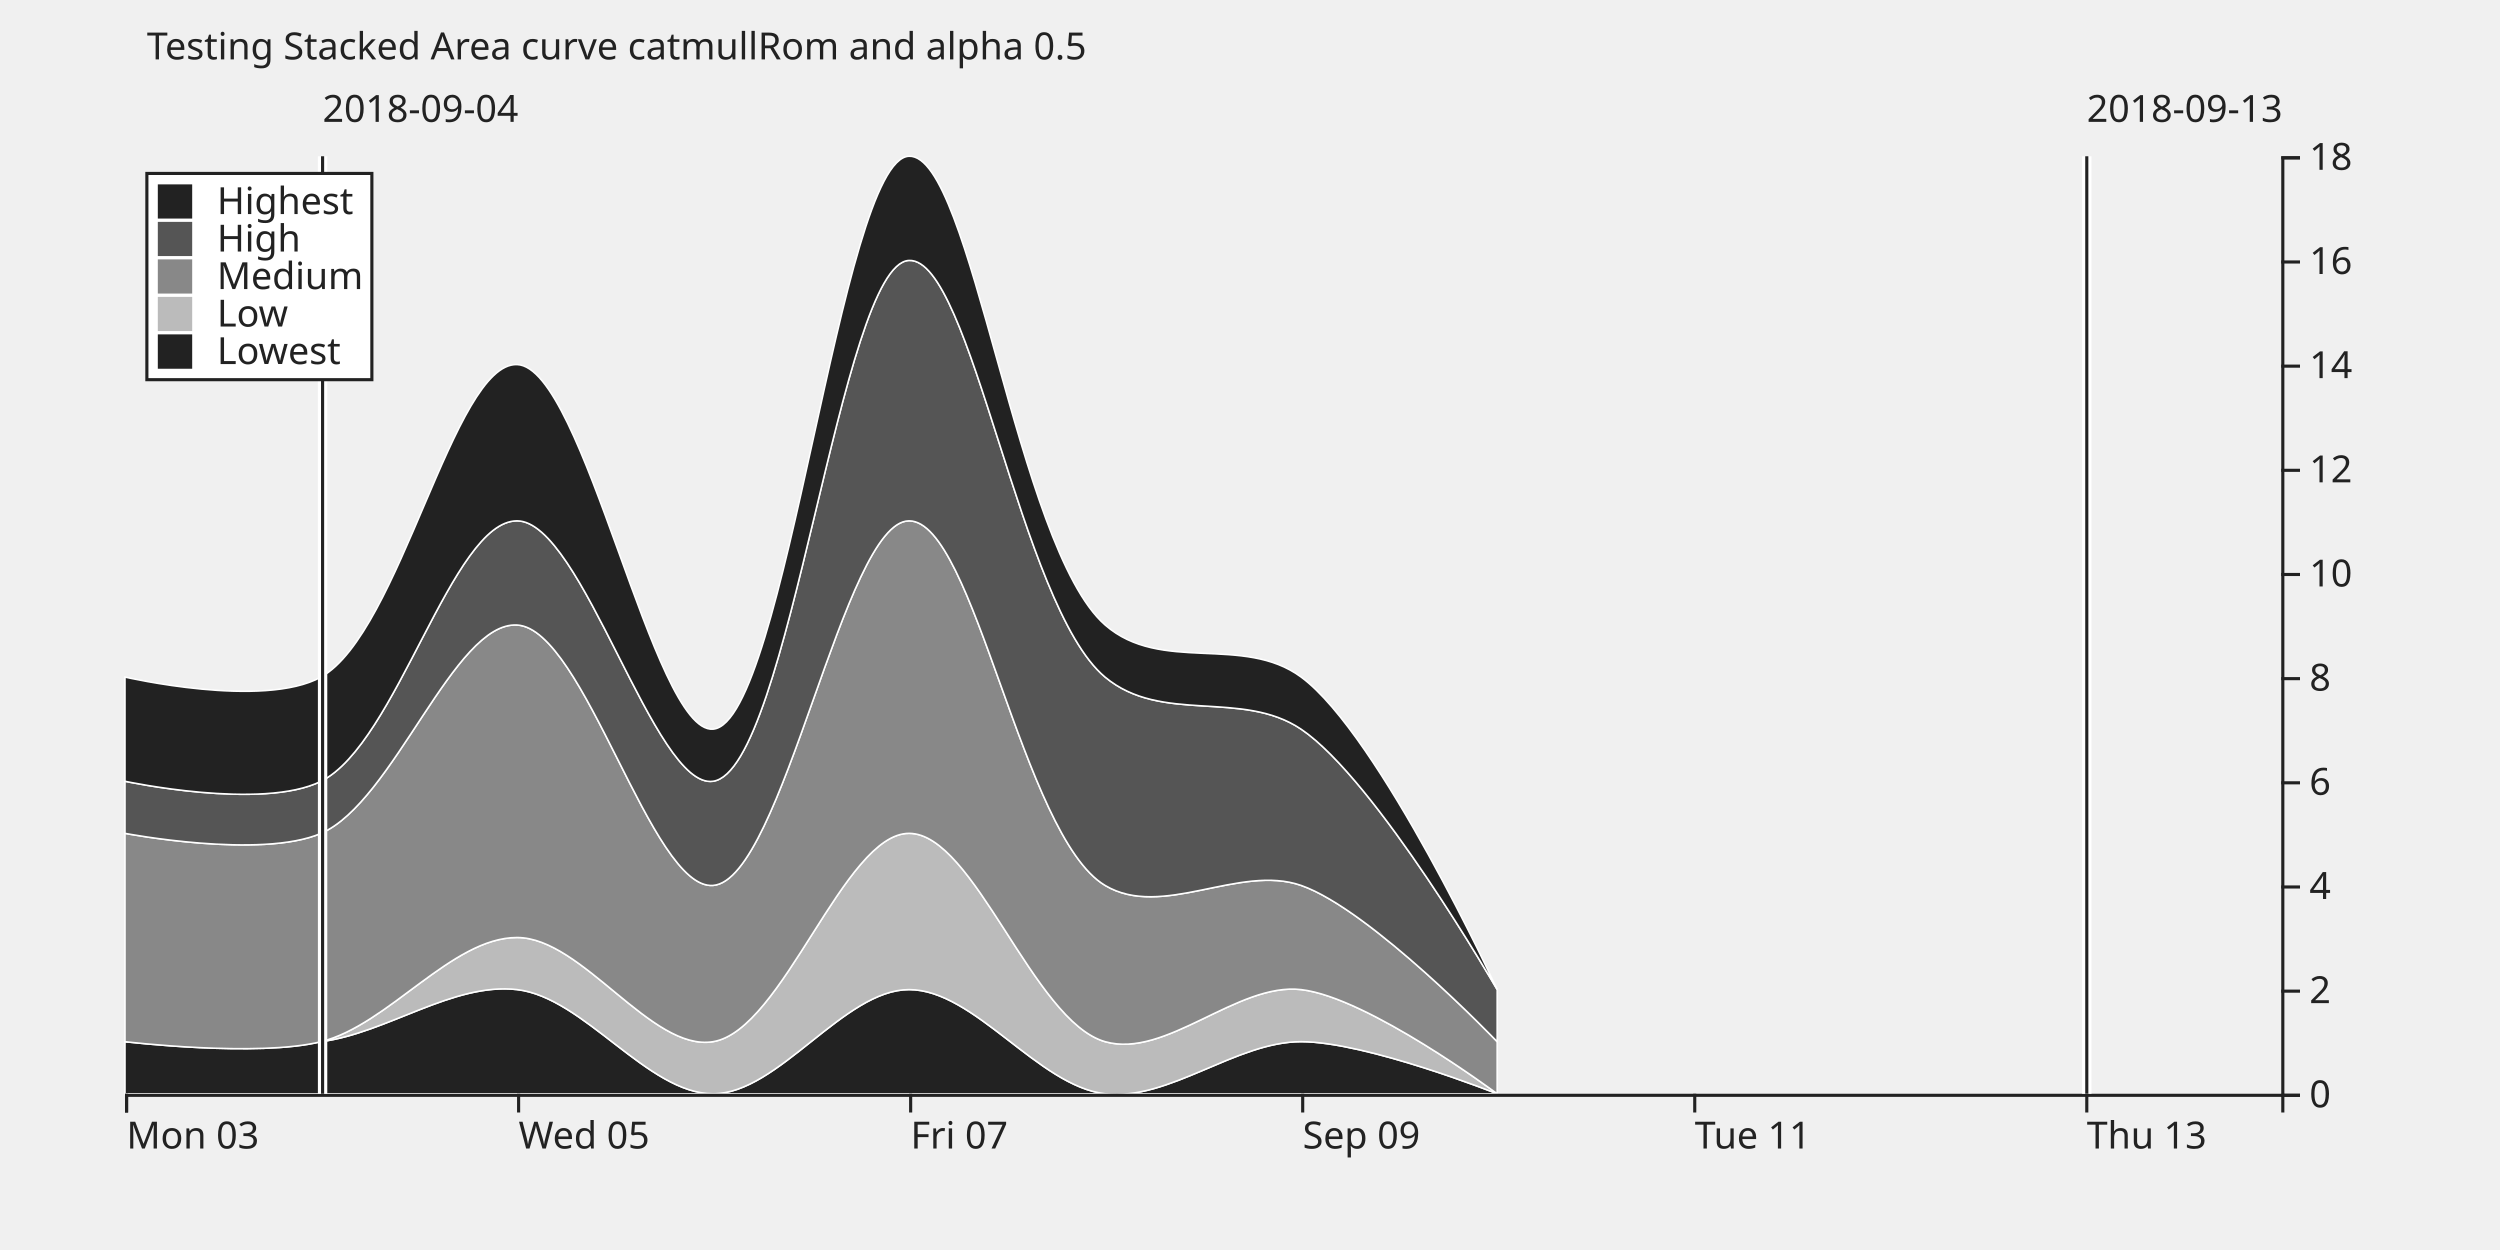
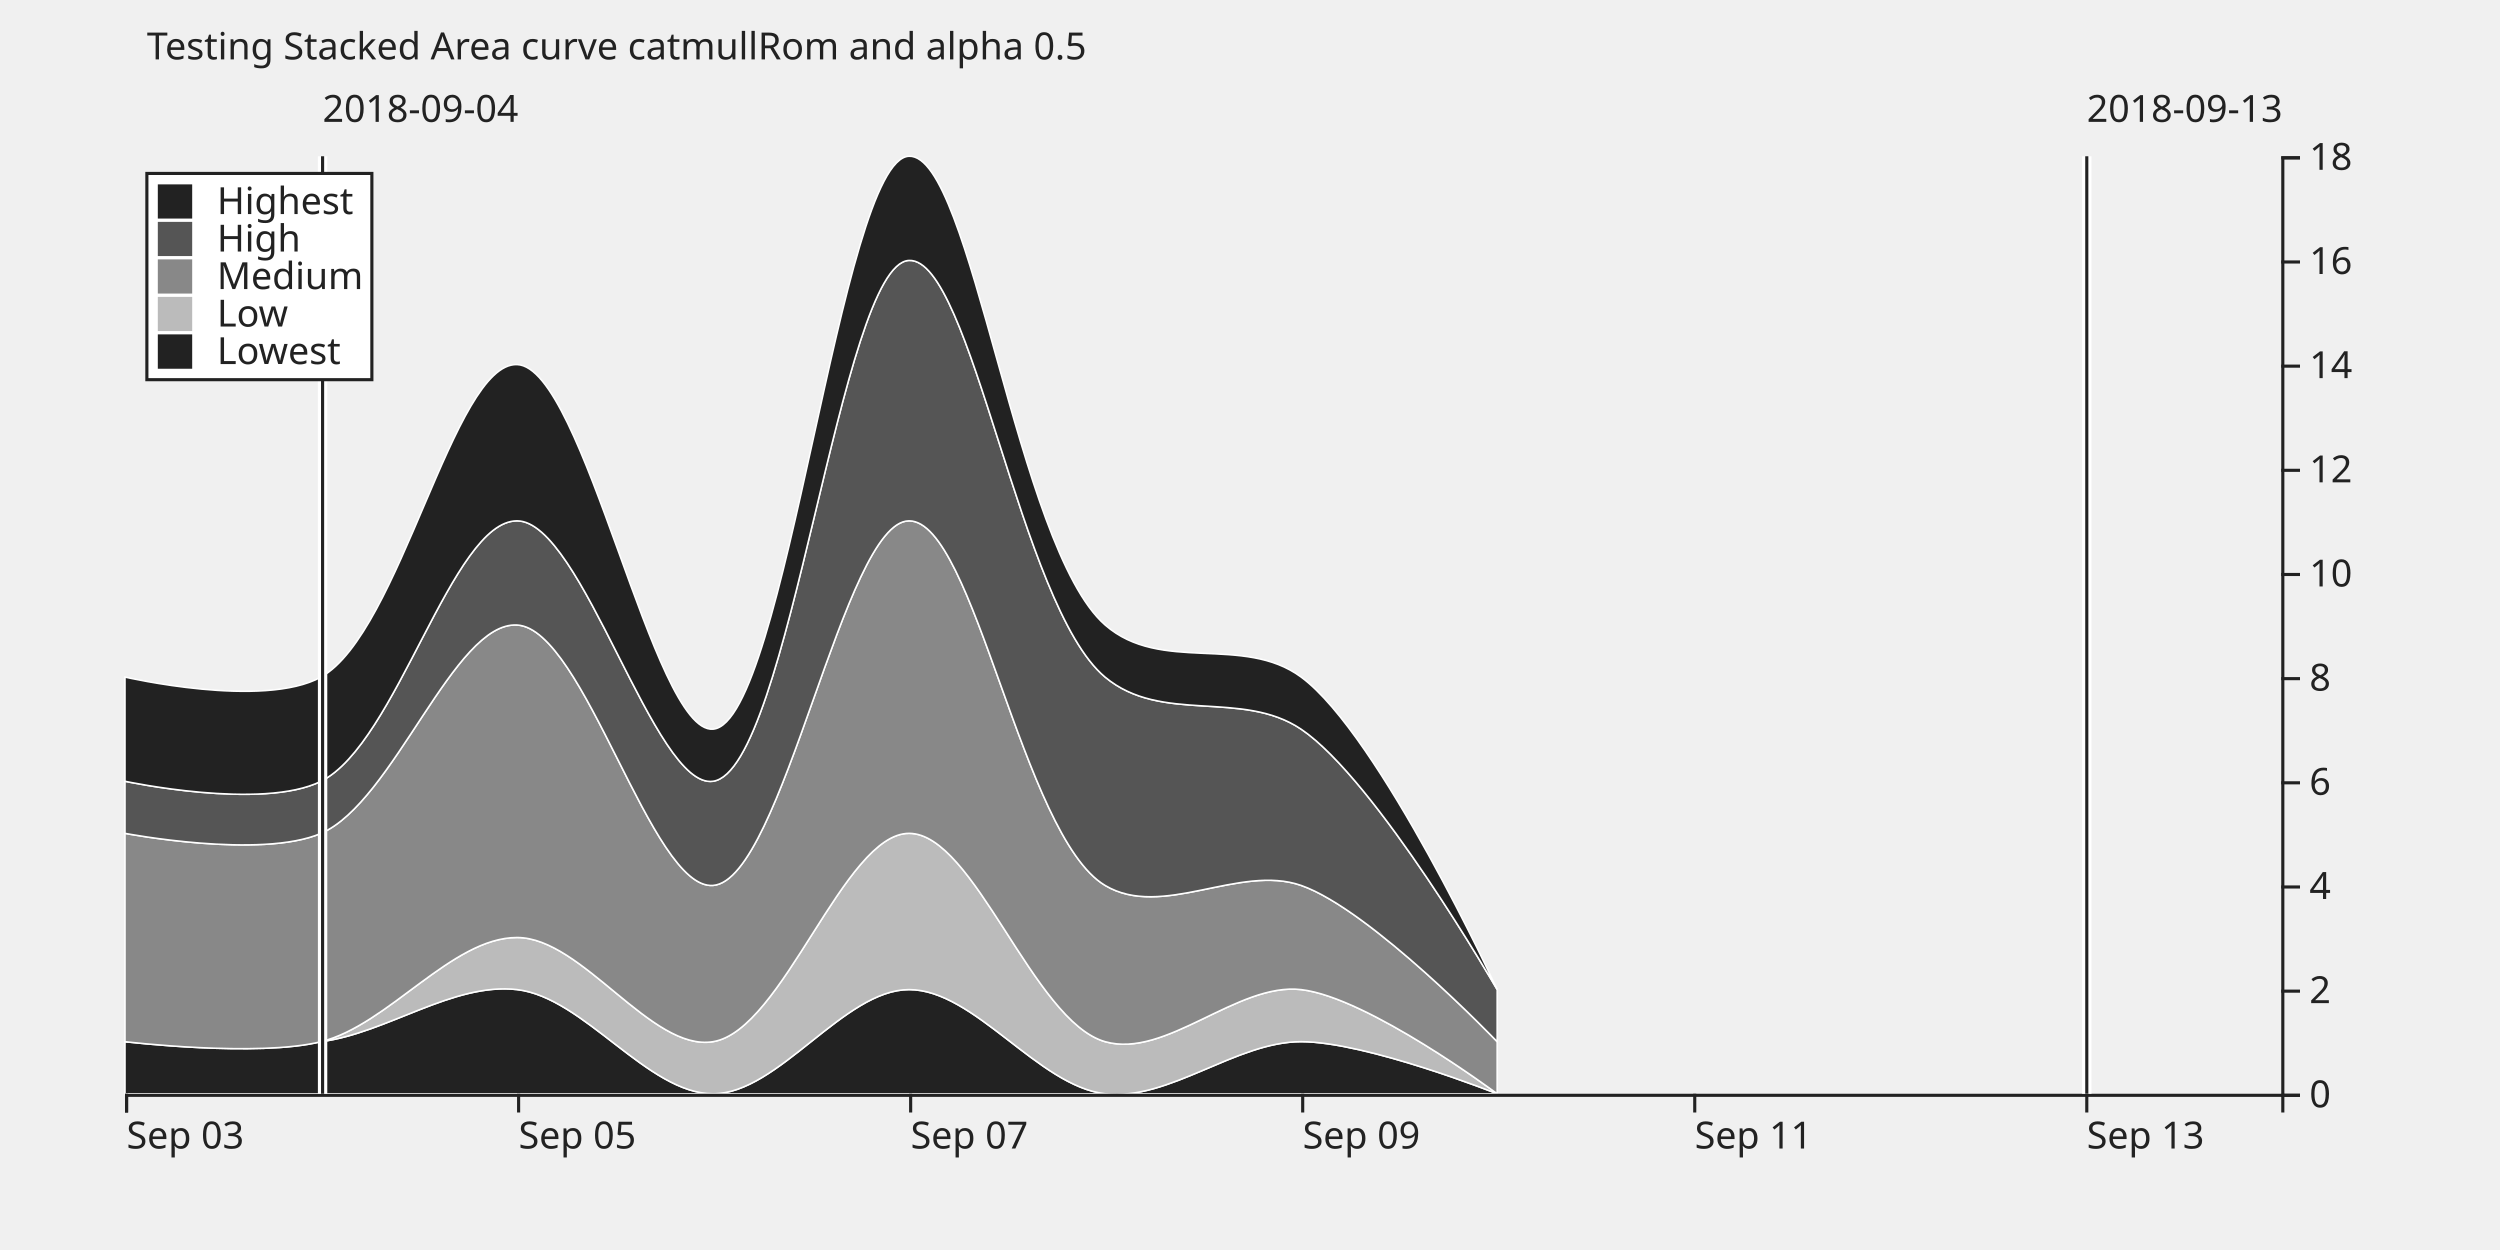
<svg xmlns="http://www.w3.org/2000/svg" width="800" height="400">
  <g transform="translate(40,50)">
    <g class="layer">
      <path class="area" style="fill: #222; stroke: #fff; stroke-width: .5;" d="M0,283.333C0,283.333,41.993,286.041,62.727,283.333C83.818,280.579,104.996,264.316,125.455,266.667C146.857,269.125,167.273,300,188.182,300C209.091,300,230,266.667,250.909,266.667C271.818,266.667,292.234,297.541,313.636,300C334.095,302.35,355.455,283.333,376.364,283.333C397.273,283.333,439.091,300,439.091,300L439.091,300C439.091,300,397.273,300,376.364,300C355.455,300,334.545,300,313.636,300C292.727,300,271.818,300,250.909,300C230,300,209.091,300,188.182,300C167.273,300,146.364,300,125.455,300C104.545,300,83.636,300,62.727,300C41.818,300,0,300,0,300Z" />
    </g>
    <g class="layer">
      <path class="area" style="fill: #bbb; stroke: #fff; stroke-width: .5;" d="M0,283.333C0,283.333,42.429,288.392,62.727,283.333C84.328,277.95,104.545,250,125.455,250C146.364,250,168.439,286.594,188.182,283.333C210.594,279.632,230,216.667,250.909,216.667C271.818,216.667,290.598,276.757,313.636,283.333C333.036,288.871,355.905,264.316,376.364,266.667C397.766,269.125,439.091,300,439.091,300L439.091,300C439.091,300,397.273,283.333,376.364,283.333C355.455,283.333,334.095,302.35,313.636,300C292.234,297.541,271.818,266.667,250.909,266.667C230,266.667,209.091,300,188.182,300C167.273,300,146.857,269.125,125.455,266.667C104.996,264.316,83.818,280.579,62.727,283.333C41.993,286.041,0,283.333,0,283.333Z" />
    </g>
    <g class="layer">
      <path class="area" style="fill: #888; stroke: #fff; stroke-width: .5;" d="M0,216.667C0,216.667,43.449,224.998,62.727,216.667C86.016,206.602,105.185,148.887,125.455,150C147.092,151.188,168.38,234.84,188.182,233.333C210.497,231.635,230,116.667,250.909,116.667C271.818,116.667,287.114,217.481,313.636,233.333C331.887,244.242,356.59,226.417,376.364,233.333C398.725,241.155,439.091,283.333,439.091,283.333L439.091,300C439.091,300,397.766,269.125,376.364,266.667C355.905,264.316,333.036,288.871,313.636,283.333C290.598,276.757,271.818,216.667,250.909,216.667C230,216.667,210.594,279.632,188.182,283.333C168.439,286.594,146.364,250,125.455,250C104.545,250,84.328,277.95,62.727,283.333C42.429,288.392,0,283.333,0,283.333Z" />
    </g>
    <g class="layer">
      <path class="area" style="fill: #555; stroke: #fff; stroke-width: .5;" d="M0,200C0,200,43.868,209.409,62.727,200C87.046,187.867,104.545,116.667,125.455,116.667C146.364,116.667,169.4,202.697,188.182,200C212.723,196.476,228.912,34.211,250.909,33.333C270.918,32.535,286.358,143.905,313.636,166.667C331.74,181.773,357.402,170.565,376.364,183.333C400.402,199.52,439.091,266.667,439.091,266.667L439.091,283.333C439.091,283.333,398.725,241.155,376.364,233.333C356.59,226.417,331.887,244.242,313.636,233.333C287.114,217.481,271.818,116.667,250.909,116.667C230,116.667,210.497,231.635,188.182,233.333C168.38,234.84,147.092,151.188,125.455,150C105.185,148.887,86.016,206.602,62.727,216.667C43.449,224.998,0,216.667,0,216.667Z" />
    </g>
    <g class="layer">
      <path class="area" style="fill: #222; stroke: #fff; stroke-width: .5;" d="M0,166.667C0,166.667,44.208,176.911,62.727,166.667C88.133,152.613,105.114,65.986,125.455,66.667C147.001,67.388,168.912,184.914,188.182,183.333C211.489,181.422,228.999,0.728,250.909,0C270.979,-0.667,285.26,125.252,313.636,150C331.565,165.636,357.756,152.953,376.364,166.667C401.458,185.162,439.091,266.667,439.091,266.667L439.091,266.667C439.091,266.667,400.402,199.52,376.364,183.333C357.402,170.565,331.74,181.773,313.636,166.667C286.358,143.905,270.918,32.535,250.909,33.333C228.912,34.211,212.723,196.476,188.182,200C169.4,202.697,146.364,116.667,125.455,116.667C104.545,116.667,87.046,187.867,62.727,200C43.868,209.409,0,200,0,200Z" />
    </g>
    <g transform="translate(0,300)" fill="none" font-size="10" font-family="sans-serif" text-anchor="middle">
      <path class="domain" stroke="currentColor" d="M0.5,6V0.5H690.5V6" style="stroke: #222;" />
      <g class="tick" opacity="1" transform="translate(0.5,0)">
        <line stroke="currentColor" y2="6" style="stroke: #222;" />
-         <text fill="currentColor" y="9" dy="0.71em" style="fill: #222;" text-anchor="start" font-size="12px" font-family="sans-serif">Mon 03</text>
+         <text fill="currentColor" y="9" dy="0.71em" style="fill: #222;" text-anchor="start" font-size="12px" font-family="sans-serif">Sep 03</text>
      </g>
      <g class="tick" opacity="1" transform="translate(125.9545,0)">
        <line stroke="currentColor" y2="6" style="stroke: #222;" />
-         <text fill="currentColor" y="9" dy="0.71em" style="fill: #222;" text-anchor="start" font-size="12px" font-family="sans-serif">Wed 05</text>
+         <text fill="currentColor" y="9" dy="0.71em" style="fill: #222;" text-anchor="start" font-size="12px" font-family="sans-serif">Sep 05</text>
      </g>
      <g class="tick" opacity="1" transform="translate(251.4091,0)">
        <line stroke="currentColor" y2="6" style="stroke: #222;" />
-         <text fill="currentColor" y="9" dy="0.71em" style="fill: #222;" text-anchor="start" font-size="12px" font-family="sans-serif">Fri 07</text>
+         <text fill="currentColor" y="9" dy="0.71em" style="fill: #222;" text-anchor="start" font-size="12px" font-family="sans-serif">Sep 07</text>
      </g>
      <g class="tick" opacity="1" transform="translate(376.8636,0)">
        <line stroke="currentColor" y2="6" style="stroke: #222;" />
        <text fill="currentColor" y="9" dy="0.71em" style="fill: #222;" text-anchor="start" font-size="12px" font-family="sans-serif">Sep 09</text>
      </g>
      <g class="tick" opacity="1" transform="translate(502.3182,0)">
        <line stroke="currentColor" y2="6" style="stroke: #222;" />
-         <text fill="currentColor" y="9" dy="0.71em" style="fill: #222;" text-anchor="start" font-size="12px" font-family="sans-serif">Tue 11</text>
+         <text fill="currentColor" y="9" dy="0.71em" style="fill: #222;" text-anchor="start" font-size="12px" font-family="sans-serif">Sep 11</text>
      </g>
      <g class="tick" opacity="1" transform="translate(627.7727,0)">
        <line stroke="currentColor" y2="6" style="stroke: #222;" />
-         <text fill="currentColor" y="9" dy="0.71em" style="fill: #222;" text-anchor="start" font-size="12px" font-family="sans-serif">Thu 13</text>
+         <text fill="currentColor" y="9" dy="0.71em" style="fill: #222;" text-anchor="start" font-size="12px" font-family="sans-serif">Sep 13</text>
      </g>
    </g>
    <g transform="translate(690 ,0)" fill="none" font-size="10" font-family="sans-serif" text-anchor="start">
      <path class="domain" stroke="currentColor" d="M6,300.5H0.5V0.5H6" style="stroke: #222;" />
      <g class="tick" opacity="1" transform="translate(0,300.5)">
        <line stroke="currentColor" x2="6" style="stroke: #222;" />
        <text fill="currentColor" x="9" dy="0.32em" style="fill: #222; text-anchor: start;" font-size="12px" font-family="sans-serif">0</text>
      </g>
      <g class="tick" opacity="1" transform="translate(0,267.1667)">
        <line stroke="currentColor" x2="6" style="stroke: #222;" />
        <text fill="currentColor" x="9" dy="0.32em" style="fill: #222; text-anchor: start;" font-size="12px" font-family="sans-serif">2</text>
      </g>
      <g class="tick" opacity="1" transform="translate(0,233.8333)">
        <line stroke="currentColor" x2="6" style="stroke: #222;" />
        <text fill="currentColor" x="9" dy="0.32em" style="fill: #222; text-anchor: start;" font-size="12px" font-family="sans-serif">4</text>
      </g>
      <g class="tick" opacity="1" transform="translate(0,200.5)">
        <line stroke="currentColor" x2="6" style="stroke: #222;" />
        <text fill="currentColor" x="9" dy="0.32em" style="fill: #222; text-anchor: start;" font-size="12px" font-family="sans-serif">6</text>
      </g>
      <g class="tick" opacity="1" transform="translate(0,167.1667)">
        <line stroke="currentColor" x2="6" style="stroke: #222;" />
        <text fill="currentColor" x="9" dy="0.32em" style="fill: #222; text-anchor: start;" font-size="12px" font-family="sans-serif">8</text>
      </g>
      <g class="tick" opacity="1" transform="translate(0,133.8333)">
        <line stroke="currentColor" x2="6" style="stroke: #222;" />
        <text fill="currentColor" x="9" dy="0.32em" style="fill: #222; text-anchor: start;" font-size="12px" font-family="sans-serif">10</text>
      </g>
      <g class="tick" opacity="1" transform="translate(0,100.5)">
        <line stroke="currentColor" x2="6" style="stroke: #222;" />
        <text fill="currentColor" x="9" dy="0.32em" style="fill: #222; text-anchor: start;" font-size="12px" font-family="sans-serif">12</text>
      </g>
      <g class="tick" opacity="1" transform="translate(0,67.16667)">
        <line stroke="currentColor" x2="6" style="stroke: #222;" />
        <text fill="currentColor" x="9" dy="0.32em" style="fill: #222; text-anchor: start;" font-size="12px" font-family="sans-serif">14</text>
      </g>
      <g class="tick" opacity="1" transform="translate(0,33.83333)">
        <line stroke="currentColor" x2="6" style="stroke: #222;" />
        <text fill="currentColor" x="9" dy="0.32em" style="fill: #222; text-anchor: start;" font-size="12px" font-family="sans-serif">16</text>
      </g>
      <g class="tick" opacity="1" transform="translate(0,0.5)">
        <line stroke="currentColor" x2="6" style="stroke: #222;" />
        <text fill="currentColor" x="9" dy="0.32em" style="fill: #222; text-anchor: start;" font-size="12px" font-family="sans-serif">18</text>
      </g>
    </g>
    <line x1="63.227" y1="300" x2="63.227" y2="0" style="stroke-width: 3; stroke: #fff;" />
    <line x1="63.227" y1="300" x2="63.227" y2="0" style="stroke-width: 1; stroke: #222;" />
    <rect style="fill: #fff;" />
    <text x="63.227" y="-15" dy="4px" font-size="12px" font-family="sans-serif" style="fill: #222; text-anchor: start;">2018-09-04</text>
    <line x1="627.773" y1="300" x2="627.773" y2="0" style="stroke-width: 3; stroke: #fff;" />
    <line x1="627.773" y1="300" x2="627.773" y2="0" style="stroke-width: 1; stroke: #222;" />
    <rect style="fill: #fff;" />
    <text x="627.773" y="-15" dy="4px" font-size="12px" font-family="sans-serif" style="fill: #222; text-anchor: start;">2018-09-13</text>
    <text x="7" y="-35" dy="4px" font-size="12px" font-family="sans-serif" style="text-anchor: start; fill: #222;">Testing Stacked Area curve catmullRom and alpha 0.5</text>
    <rect x="7" y="5.5" width="72" height="66" style="fill: #fff; stroke: #222;" />
    <rect x="10" y="8.5" width="12" height="12" style="fill: #222; stroke: #fff;" />
    <text x="29.44" y="14.5" dy="4px" font-size="12px" font-family="sans-serif" style="text-anchor: start; fill: #222;">Highest</text>
    <rect x="10" y="20.5" width="12" height="12" style="fill: #555; stroke: #fff;" />
    <text x="29.44" y="26.5" dy="4px" font-size="12px" font-family="sans-serif" style="text-anchor: start; fill: #222;">High</text>
    <rect x="10" y="32.5" width="12" height="12" style="fill: #888; stroke: #fff;" />
    <text x="29.44" y="38.5" dy="4px" font-size="12px" font-family="sans-serif" style="text-anchor: start; fill: #222;">Medium</text>
    <rect x="10" y="44.5" width="12" height="12" style="fill: #bbb; stroke: #fff;" />
    <text x="29.44" y="50.5" dy="4px" font-size="12px" font-family="sans-serif" style="text-anchor: start; fill: #222;">Low</text>
    <rect x="10" y="56.5" width="12" height="12" style="fill: #222; stroke: #fff;" />
    <text x="29.44" y="62.5" dy="4px" font-size="12px" font-family="sans-serif" style="text-anchor: start; fill: #222;">Lowest</text>
    <rect fill="#fff" stroke="#222" class="focus-item" width="12" height="12" style="display: none;" />
    <text dy="4px" font-size="12px" font-family="sans-serif" style="text-anchor: start; fill: #222; display: none;" />
    <text dy="4px" font-size="12px" font-family="sans-serif" style="text-anchor: start; fill: #222; display: none;" />
    <text dy="4px" font-size="12px" font-family="sans-serif" style="text-anchor: start; fill: #222; display: none;" />
    <text dy="4px" font-size="12px" font-family="sans-serif" style="text-anchor: start; fill: #222; display: none;" />
    <text dy="4px" font-size="12px" font-family="sans-serif" style="text-anchor: start; fill: #222; display: none;" />
    <text dy="4px" font-size="12px" font-family="sans-serif" style="text-anchor: start; fill: #222; display: none;" />
    <text dy="4px" font-size="12px" font-family="sans-serif" style="text-anchor: start; fill: #222; display: none;" />
    <text dy="4px" font-size="12px" font-family="sans-serif" style="text-anchor: start; fill: #222; display: none;" />
    <text dy="4px" font-size="12px" font-family="sans-serif" style="text-anchor: start; fill: #222; display: none;" />
    <text dy="4px" font-size="12px" font-family="sans-serif" style="text-anchor: start; fill: #222; display: none;" />
    <text dy="4px" font-size="12px" font-family="sans-serif" style="text-anchor: start; fill: #222; display: none;" />
    <text dy="4px" font-size="12px" font-family="sans-serif" style="text-anchor: start; fill: #222; display: none;" />
    <text dy="4px" font-size="12px" font-family="sans-serif" style="text-anchor: start; fill: #222; display: none;" />
    <text dy="4px" font-size="12px" font-family="sans-serif" style="text-anchor: start; fill: #222; display: none;" />
    <text dy="4px" font-size="12px" font-family="sans-serif" style="text-anchor: start; fill: #222; display: none;" />
    <text dy="4px" font-size="12px" font-family="sans-serif" style="text-anchor: start; fill: #222; display: none;" />
    <text dy="4px" font-size="12px" font-family="sans-serif" style="text-anchor: start; fill: #222; display: none;" />
    <text dy="4px" font-size="12px" font-family="sans-serif" style="text-anchor: start; fill: #222; display: none;" />
    <text dy="4px" font-size="12px" font-family="sans-serif" style="text-anchor: start; fill: #222; display: none;" />
    <text dy="4px" font-size="12px" font-family="sans-serif" style="text-anchor: start; fill: #222; display: none;" />
    <text dy="4px" font-size="12px" font-family="sans-serif" style="text-anchor: start; fill: #222; display: none;" />
    <text dy="4px" font-size="12px" font-family="sans-serif" style="text-anchor: start; fill: #222; display: none;" />
    <text dy="4px" font-size="12px" font-family="sans-serif" style="text-anchor: start; fill: #222; display: none;" />
    <text dy="4px" font-size="12px" font-family="sans-serif" style="text-anchor: start; fill: #222; display: none;" />
    <text dy="4px" font-size="12px" font-family="sans-serif" style="text-anchor: start; fill: #222; display: none;" />
    <text dy="4px" font-size="12px" font-family="sans-serif" style="text-anchor: start; fill: #222; display: none;" />
    <text dy="4px" font-size="12px" font-family="sans-serif" style="text-anchor: start; fill: #222; display: none;" />
    <text dy="4px" font-size="12px" font-family="sans-serif" style="text-anchor: start; fill: #222; display: none;" />
    <text dy="4px" font-size="12px" font-family="sans-serif" style="text-anchor: start; fill: #222; display: none;" />
    <text dy="4px" font-size="12px" font-family="sans-serif" style="text-anchor: start; fill: #222; display: none;" />
    <text dy="4px" font-size="12px" font-family="sans-serif" style="text-anchor: start; fill: #222; display: none;" />
    <text dy="4px" font-size="12px" font-family="sans-serif" style="text-anchor: start; fill: #222; display: none;" />
    <text dy="4px" font-size="12px" font-family="sans-serif" style="text-anchor: start; fill: #222; display: none;" />
    <text dy="4px" font-size="12px" font-family="sans-serif" style="text-anchor: start; fill: #222; display: none;" />
    <text dy="4px" font-size="12px" font-family="sans-serif" style="text-anchor: start; fill: #222; display: none;" />
    <text dy="4px" font-size="12px" font-family="sans-serif" style="text-anchor: start; fill: #222; display: none;" />
    <text dy="4px" font-size="12px" font-family="sans-serif" style="text-anchor: start; fill: #222; display: none;" />
    <text dy="4px" font-size="12px" font-family="sans-serif" style="text-anchor: start; fill: #222; display: none;" />
    <text dy="4px" font-size="12px" font-family="sans-serif" style="text-anchor: start; fill: #222; display: none;" />
    <text dy="4px" font-size="12px" font-family="sans-serif" style="text-anchor: start; fill: #222; display: none;" />
    <line style="display: none; stroke-width: 3; stroke: #fff;" />
    <line style="display: none; stroke-width: 1; stroke: #222;" />
    <rect width="760" height="300" fill="transparent" />
  </g>
</svg>
